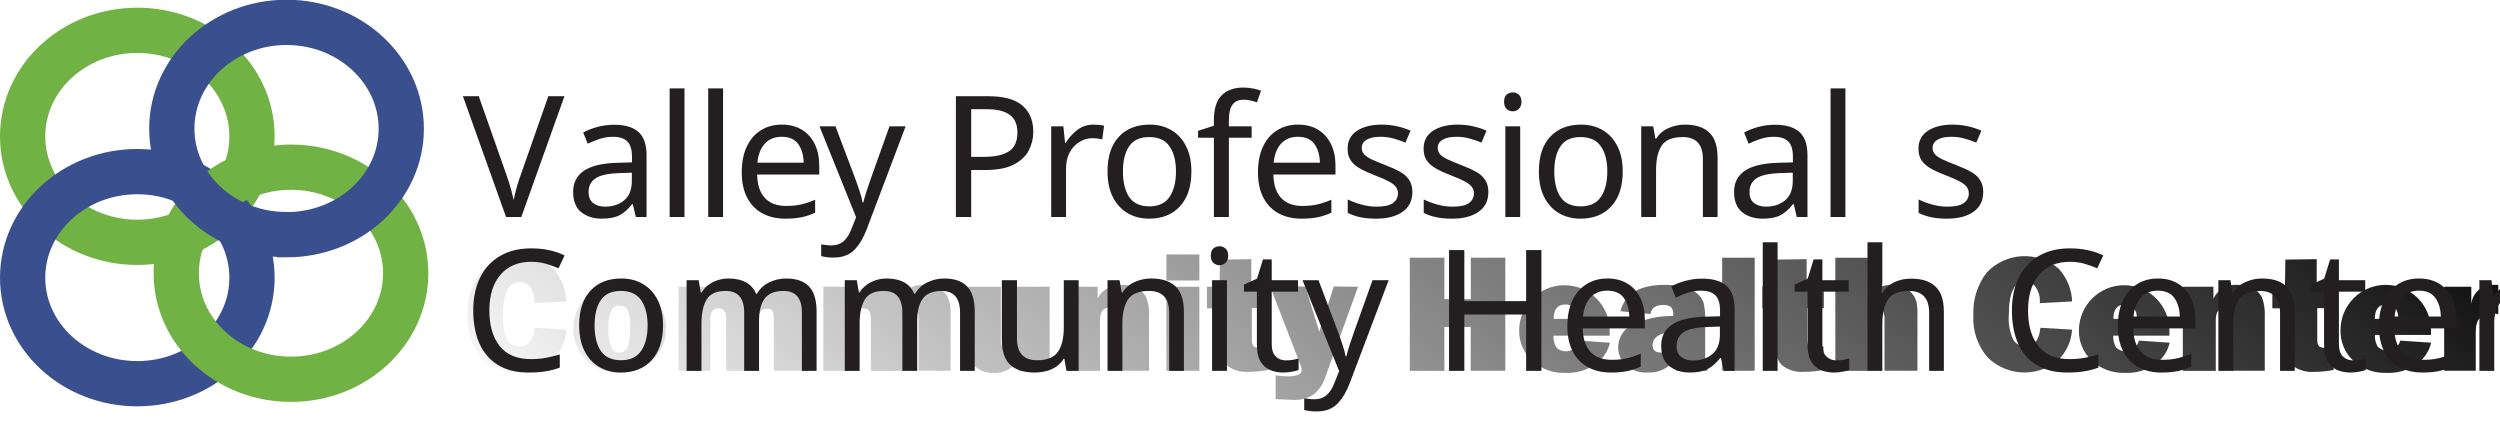
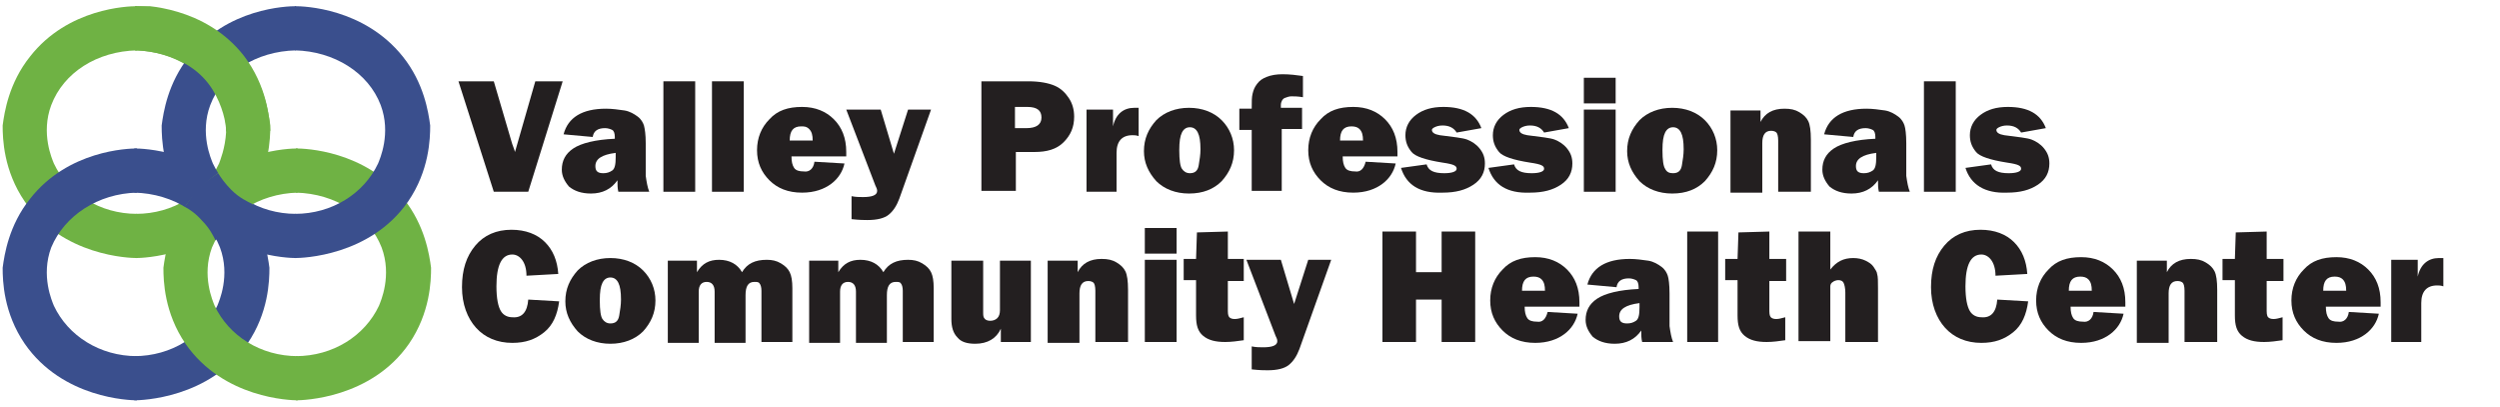
- <svg xmlns="http://www.w3.org/2000/svg" id="Original" viewBox="0 0 276.19 46.7">
-   <defs>
-     <style>.cls-1,.cls-4,.cls-7{fill:none;}.cls-2,.cls-5{font-size:18.69px;fill:#231f20;font-family:FranklinGothic-Heavy, Franklin Gothic Heavy;}.cls-3{clip-path:url(#clip-path);}.cls-4{stroke:#70b244;}.cls-4,.cls-7{stroke-width:5px;}.cls-5{letter-spacing:-0.03em;}.cls-6{fill:url(#linear-gradient);}.cls-7{stroke:#3a4f8d;}</style>
-     <clipPath id="clip-path" transform="translate(-8.43 -12.53)">
-       <rect class="cls-1" x="8.37" y="12.47" width="276.25" height="47.06" />
-     </clipPath>
-     <linearGradient id="linear-gradient" x1="121.67" y1="112.95" x2="233.08" y2="-15.81" gradientUnits="userSpaceOnUse">
-       <stop offset="0" stop-color="#fff" />
-       <stop offset="1" />
-     </linearGradient>
-   </defs>
-   <text class="cls-2" transform="translate(186.27 23.97)"> </text>
-   <g class="cls-3">
-     <path class="cls-4" d="M23.6,39.3c7,0,12.67-5.24,12.67-11.71S30.6,15.88,23.6,15.88,10.93,21.12,10.93,27.59,16.6,39.3,23.6,39.3Z" transform="translate(-8.43 -12.53)" />
-   </g>
-   <text class="cls-2" transform="translate(51.14 23.97)">V</text>
-   <text class="cls-5" transform="translate(62.46 23.97)">alley Professional</text>
-   <text class="cls-2" transform="translate(210.99 23.97)">s</text>
-   <path class="cls-6" d="M67.51,48.74l3.5.21a5.1,5.1,0,0,1-1.69,3.51A5.81,5.81,0,0,1,61.66,52a6.55,6.55,0,0,1-1.56-4.64,7.21,7.21,0,0,1,1.48-4.73,5.78,5.78,0,0,1,7.93-.43A5.65,5.65,0,0,1,71,45.84L67.44,46A2.75,2.75,0,0,0,67,44.23a1.45,1.45,0,0,0-1.13-.56Q64,43.67,64,47.31a5.59,5.59,0,0,0,.47,2.76,1.48,1.48,0,0,0,1.32.73Q67.33,50.8,67.51,48.74Z" transform="translate(-8.43 -12.53)" />
-   <path class="cls-6" d="M76.81,53.68a4.81,4.81,0,0,1-3.67-1.44,4.75,4.75,0,0,1-1.36-3.37,4.65,4.65,0,0,1,1.42-3.47,5.62,5.62,0,0,1,7.37,0A4.61,4.61,0,0,1,82,48.82a4.68,4.68,0,0,1-1.41,3.47A5.1,5.1,0,0,1,76.81,53.68Zm.06-2.21a1,1,0,0,0,1-.88,8.85,8.85,0,0,0,.19-1.84,4.85,4.85,0,0,0-.26-1.88,1,1,0,0,0-.95-.58,1,1,0,0,0-.92.59,4.74,4.74,0,0,0-.29,2A4.83,4.83,0,0,0,76,51,1,1,0,0,0,76.87,51.48Z" transform="translate(-8.43 -12.53)" />
-   <path class="cls-6" d="M97.45,53.49H93.92v-5.8a1.45,1.45,0,0,0-.17-.82.69.69,0,0,0-.6-.23q-1,0-1,1.49v5.37h-3.5v-5.8q0-1.11-.86-1.11t-.89,1.11v5.8h-3.5V44.21h3.27v1.25A2.81,2.81,0,0,1,89.2,44a2.77,2.77,0,0,1,2.61,1.44A3,3,0,0,1,94.58,44a3.22,3.22,0,0,1,1.57.37,2.34,2.34,0,0,1,1,1,4.12,4.12,0,0,1,.31,1.82Z" transform="translate(-8.43 -12.53)" />
-   <path class="cls-6" d="M113.44,53.49h-3.53v-5.8a1.45,1.45,0,0,0-.17-.82.69.69,0,0,0-.6-.23q-1,0-1,1.49v5.37h-3.5v-5.8q0-1.11-.86-1.11t-.89,1.11v5.8h-3.5V44.21h3.27v1.25A2.81,2.81,0,0,1,105.19,44a2.77,2.77,0,0,1,2.61,1.44A3,3,0,0,1,110.57,44a3.22,3.22,0,0,1,1.57.37,2.34,2.34,0,0,1,1,1,4.12,4.12,0,0,1,.31,1.82Z" transform="translate(-8.43 -12.53)" />
-   <path class="cls-6" d="M124.39,44.21v9.28H121V52a2.84,2.84,0,0,1-2.88,1.72,2.75,2.75,0,0,1-2-.73,2.87,2.87,0,0,1-.73-2.1V44.21H119v5.84a1.45,1.45,0,0,0,.15.77.66.66,0,0,0,.59.22,1,1,0,0,0,.76-.33,1.37,1.37,0,0,0,.29-.94V44.21Z" transform="translate(-8.43 -12.53)" />
-   <path class="cls-6" d="M135.37,53.49h-3.64V47.65a1.3,1.3,0,0,0-.22-.92.81.81,0,0,0-.56-.2q-1,0-1,1.39v5.58h-3.64V44.21h3.38v1.31A2.72,2.72,0,0,1,132.36,44a3.49,3.49,0,0,1,1.71.39,2.31,2.31,0,0,1,1,1,5.33,5.33,0,0,1,.3,2.14Z" transform="translate(-8.43 -12.53)" />
-   <path class="cls-6" d="M140.93,40.64v2.88h-3.64V40.64Zm0,3.57v9.28h-3.64V44.21Z" transform="translate(-8.43 -12.53)" />
-   <path class="cls-6" d="M148.58,44.21v2.36h-1.85V50c0,.47.09.75.26.83a1.22,1.22,0,0,0,.55.13,4.27,4.27,0,0,0,1-.16V53.4a11.08,11.08,0,0,1-2.12.21,3.58,3.58,0,0,1-2.47-.72,3,3,0,0,1-.79-2.3v-4h-1.39V44.21h1.39l.05-3,3.46-.05v3.08Z" transform="translate(-8.43 -12.53)" />
-   <path class="cls-6" d="M158.46,44.21l-3.64,10.06a4.06,4.06,0,0,1-1.21,1.79,3.77,3.77,0,0,1-2.42.64q-.39,0-1.83-.08V54a8.67,8.67,0,0,0,1.31.11q1.57,0,1.57-.69a1.9,1.9,0,0,0-.16-.63l-3.33-8.61h3.89l1.54,5,1.6-5Z" transform="translate(-8.43 -12.53)" />
-   <path class="cls-6" d="M174.73,41V53.49h-3.82V48.65H168v4.85h-3.82V41H168v4.58h2.92V41Z" transform="translate(-8.43 -12.53)" />
-   <path class="cls-6" d="M182.9,50.16l3.39.23a4,4,0,0,1-1.54,2.33,5.3,5.3,0,0,1-3.35,1,5.14,5.14,0,0,1-3.74-1.36,4.49,4.49,0,0,1-1.4-3.36,5,5,0,1,1,10,.08c0,.13,0,.3,0,.53h-6.21a2.39,2.39,0,0,0,.31,1.3,1.5,1.5,0,0,0,2.51-.72Zm-.25-2.41a1.69,1.69,0,0,0-.38-1.26,1.34,1.34,0,0,0-.91-.32q-1.29,0-1.29,1.59Z" transform="translate(-8.43 -12.53)" />
-   <path class="cls-6" d="M197.08,53.49h-3.47a6.17,6.17,0,0,1-.13-1.3,3.34,3.34,0,0,1-3,1.49,3.28,3.28,0,0,1-2.46-.84,2.68,2.68,0,0,1-.82-1.93,2.76,2.76,0,0,1,1.34-2.38,9.91,9.91,0,0,1,4.74-1.09v-.21a1,1,0,0,0-.28-.81,1.39,1.39,0,0,0-.82-.2q-1.26,0-1.41,1l-3.32-.31Q188.2,44,192.33,44a9,9,0,0,1,2.06.22,3.47,3.47,0,0,1,1.49.7,2.43,2.43,0,0,1,.74,1,7.23,7.23,0,0,1,.19,2v3.71A5.13,5.13,0,0,0,197.08,53.49Zm-3.78-4.34Q191,49.4,191,50.64q0,.84.92.84a1.49,1.49,0,0,0,1-.35,2,2,0,0,0,.41-1.53Z" transform="translate(-8.43 -12.53)" />
-   <path class="cls-6" d="M202.28,41V53.49h-3.59V41Z" transform="translate(-8.43 -12.53)" />
-   <path class="cls-6" d="M209.93,44.21v2.36h-1.85V50c0,.47.09.75.26.83a1.22,1.22,0,0,0,.55.13,4.27,4.27,0,0,0,1-.16V53.4a11.08,11.08,0,0,1-2.12.21,3.58,3.58,0,0,1-2.47-.72,3,3,0,0,1-.79-2.3v-4h-1.39V44.21h1.39l.05-3,3.46-.05v3.08Z" transform="translate(-8.43 -12.53)" />
-   <path class="cls-6" d="M220.26,53.49h-3.64V47.91a2.3,2.3,0,0,0-.17-1.05.69.69,0,0,0-.65-.29,1,1,0,0,0-.65.22.82.82,0,0,0-.32.46,6.69,6.69,0,0,0,0,1v5.25h-3.64V41h3.64v4.27A3.09,3.09,0,0,1,217.36,44a3.36,3.36,0,0,1,1.41.28,2.38,2.38,0,0,1,.94.72,2.59,2.59,0,0,1,.44.85,7.1,7.1,0,0,1,.11,1.59Z" transform="translate(-8.43 -12.53)" />
-   <path class="cls-6" d="M233.84,48.74l3.5.21a5.1,5.1,0,0,1-1.69,3.51A5.81,5.81,0,0,1,228,52a6.55,6.55,0,0,1-1.56-4.64,7.21,7.21,0,0,1,1.48-4.73,5.78,5.78,0,0,1,7.93-.43,5.64,5.64,0,0,1,1.5,3.63l-3.57.19a2.75,2.75,0,0,0-.48-1.81,1.45,1.45,0,0,0-1.13-.56q-1.81,0-1.81,3.63a5.59,5.59,0,0,0,.47,2.76,1.48,1.48,0,0,0,1.32.73Q233.66,50.8,233.84,48.74Z" transform="translate(-8.43 -12.53)" />
-   <path class="cls-6" d="M244.74,50.16l3.39.23a4,4,0,0,1-1.54,2.33,5.3,5.3,0,0,1-3.35,1,5.14,5.14,0,0,1-3.74-1.36,4.49,4.49,0,0,1-1.4-3.36,5,5,0,1,1,10,.08c0,.13,0,.3,0,.53h-6.21a2.39,2.39,0,0,0,.31,1.3,1.5,1.5,0,0,0,2.51-.72Zm-.25-2.41a1.69,1.69,0,0,0-.38-1.26,1.34,1.34,0,0,0-.91-.32q-1.29,0-1.29,1.59Z" transform="translate(-8.43 -12.53)" />
-   <path class="cls-6" d="M258.63,53.49H255V47.65a1.3,1.3,0,0,0-.22-.92.81.81,0,0,0-.56-.2q-1,0-1,1.39v5.58h-3.64V44.21h3.38v1.31A2.72,2.72,0,0,1,255.62,44a3.49,3.49,0,0,1,1.71.39,2.32,2.32,0,0,1,1,1,5.33,5.33,0,0,1,.3,2.14Z" transform="translate(-8.43 -12.53)" />
-   <path class="cls-6" d="M266.28,44.21v2.36h-1.85V50c0,.47.09.75.26.83a1.22,1.22,0,0,0,.55.13,4.27,4.27,0,0,0,1-.16V53.4a11.08,11.08,0,0,1-2.12.21,3.58,3.58,0,0,1-2.47-.72,3,3,0,0,1-.79-2.3v-4h-1.39V44.21h1.39l.05-3,3.46-.05v3.08Z" transform="translate(-8.43 -12.53)" />
-   <path class="cls-6" d="M273.62,50.16l3.39.23a4,4,0,0,1-1.54,2.33,5.3,5.3,0,0,1-3.35,1,5.14,5.14,0,0,1-3.74-1.36A4.49,4.49,0,0,1,267,49,5,5,0,1,1,277,49c0,.13,0,.3,0,.53H270.8a2.39,2.39,0,0,0,.31,1.3,1.5,1.5,0,0,0,2.51-.72Zm-.25-2.41a1.69,1.69,0,0,0-.38-1.26,1.34,1.34,0,0,0-.91-.32q-1.29,0-1.29,1.59Z" transform="translate(-8.43 -12.53)" />
-   <path class="cls-6" d="M281.94,53.49h-3.49V44.21h3v1.92A2.36,2.36,0,0,1,283.9,44l.53,0v3.24a3,3,0,0,0-.68-.09q-1.81,0-1.81,2Z" transform="translate(-8.43 -12.53)" />
-   <text class="cls-2" transform="translate(51.14 40.97)">Community Health Center</text>
-   <g class="cls-3">
-     <path class="cls-7" d="M23.6,54.92c7,0,12.67-5.25,12.67-11.71S30.6,31.49,23.6,31.49,10.93,36.74,10.93,43.21,16.6,54.92,23.6,54.92Z" transform="translate(-8.43 -12.53)" />
-     <path class="cls-4" d="M40.58,54.43c7,0,12.67-5.25,12.67-11.71S47.58,31,40.58,31,27.9,36.25,27.9,42.72s5.67,11.71,12.67,11.71Z" transform="translate(-8.43 -12.53)" />
-     <path class="cls-7" d="M40.09,38.46c7,0,12.67-5.24,12.67-11.71S47.09,15,40.09,15,27.41,20.27,27.41,26.74s5.67,11.71,12.67,11.71Z" transform="translate(-8.43 -12.53)" />
+ <svg xmlns="http://www.w3.org/2000/svg" xmlns:xlink="http://www.w3.org/1999/xlink" version="1.1" id="Layer_1" x="0px" y="0px" viewBox="0 0 282.9 46" style="enable-background:new 0 0 282.9 46;" xml:space="preserve">
+   <style type="text/css">
+ 	.st0{clip-path:url(#SVGID_2_);}
+ 	.st1{clip-path:url(#SVGID_13_);}
+ 	.st2{clip-path:url(#SVGID_14_);}
+ 	.st3{clip-path:url(#SVGID_15_);}
+ 	.st4{clip-path:url(#SVGID_16_);}
+ 	.st5{clip-path:url(#SVGID_17_);}
+ 	.st6{clip-path:url(#SVGID_18_);}
+ 	.st7{clip-path:url(#SVGID_19_);}
+ 	.st8{clip-path:url(#SVGID_20_);}
+ 	.st9{clip-path:url(#SVGID_21_);}
+ 	.st10{clip-path:url(#SVGID_22_);fill:#6FB244;}
+ 	.st11{clip-path:url(#SVGID_22_);fill:#3A4F8D;}
+ 	.st12{fill:#231F20;}
+ 	.st13{font-family:'FranklinGothic-Heavy';}
+ 	.st14{font-size:18.692px;}
+ 	.st15{enable-background:new    ;}
+ </style>
+   <g>
+     <g>
+       <g>
+         <g id="VPCHC_Rings_2016_2_">
+           <defs>
+             <rect id="SVGID_1_" y="0.7" width="49" height="44.6" />
+           </defs>
+           <clipPath id="SVGID_2_">
+             <use xlink:href="#SVGID_1_" style="overflow:visible;" />
+           </clipPath>
+           <g class="st0">
+             <g>
+               <defs>
+                 <rect id="SVGID_3_" y="0.7" width="49" height="44.6" />
+               </defs>
+               <defs>
+                 <rect id="SVGID_4_" y="0.7" width="49" height="44.6" />
+               </defs>
+               <defs>
+                 <rect id="SVGID_5_" y="0.7" width="49" height="44.6" />
+               </defs>
+               <defs>
+                 <rect id="SVGID_6_" y="0.7" width="49" height="44.6" />
+               </defs>
+               <defs>
+                 <rect id="SVGID_7_" y="0.7" width="49" height="44.6" />
+               </defs>
+               <defs>
+                 <rect id="SVGID_8_" y="0.7" width="49" height="44.6" />
+               </defs>
+               <defs>
+                 <rect id="SVGID_9_" y="0.7" width="49" height="44.6" />
+               </defs>
+               <defs>
+                 <rect id="SVGID_10_" y="0.7" width="49" height="44.6" />
+               </defs>
+               <defs>
+                 <rect id="SVGID_11_" y="0.7" width="49" height="44.6" />
+               </defs>
+               <defs>
+                 <rect id="SVGID_12_" y="0.7" width="49" height="44.6" />
+               </defs>
+               <clipPath id="SVGID_13_">
+                 <use xlink:href="#SVGID_3_" style="overflow:visible;" />
+               </clipPath>
+               <clipPath id="SVGID_14_" class="st1">
+                 <use xlink:href="#SVGID_4_" style="overflow:visible;" />
+               </clipPath>
+               <clipPath id="SVGID_15_" class="st2">
+                 <use xlink:href="#SVGID_5_" style="overflow:visible;" />
+               </clipPath>
+               <clipPath id="SVGID_16_" class="st3">
+                 <use xlink:href="#SVGID_6_" style="overflow:visible;" />
+               </clipPath>
+               <clipPath id="SVGID_17_" class="st4">
+                 <use xlink:href="#SVGID_7_" style="overflow:visible;" />
+               </clipPath>
+               <clipPath id="SVGID_18_" class="st5">
+                 <use xlink:href="#SVGID_8_" style="overflow:visible;" />
+               </clipPath>
+               <clipPath id="SVGID_19_" class="st6">
+                 <use xlink:href="#SVGID_9_" style="overflow:visible;" />
+               </clipPath>
+               <clipPath id="SVGID_20_" class="st7">
+                 <use xlink:href="#SVGID_10_" style="overflow:visible;" />
+               </clipPath>
+               <clipPath id="SVGID_21_" class="st8">
+                 <use xlink:href="#SVGID_11_" style="overflow:visible;" />
+               </clipPath>
+               <clipPath id="SVGID_22_" class="st9">
+                 <use xlink:href="#SVGID_12_" style="overflow:visible;" />
+               </clipPath>
+               <path class="st10" d="M15.3,5.7v-5c1,0,7.8,0.2,12.2,5.7c2.4,3,2.9,6.3,3.1,7.8c0,1.5-0.1,5.1-2.5,8.6        c-4.3,6.2-12,6.4-12.7,6.4v-5c4.2,0,7.8-2.3,9.4-5.7c0.1-0.3,0.7-1.7,0.8-3.6c0-0.9-0.1-2-0.5-3.1C23.5,8.2,19.7,5.8,15.3,5.7        " />
+               <path class="st10" d="M15.5,5.7v-5c-1,0-7.8,0.2-12.1,5.7c-2.4,3-2.9,6.3-3.1,7.8c0,1.5,0.1,5.1,2.5,8.6        c4.3,6.2,11.9,6.4,12.7,6.4v-5c-4.2,0-7.8-2.3-9.4-5.7c-0.2-0.5-1.5-3.4-0.3-6.6C7.2,8.2,11,5.8,15.5,5.7" />
+               <path class="st11" d="M33.5,5.7v-5c-1,0-7.8,0.2-12.1,5.7c-2.4,3-2.9,6.3-3.1,7.8c0,1.5,0.1,5.1,2.5,8.6        c4.3,6.2,11.9,6.4,12.7,6.4v-5c-4.2,0-7.8-2.3-9.4-5.7c-0.2-0.5-1.5-3.4-0.3-6.6C25.2,8.2,29,5.8,33.5,5.7" />
+               <path class="st10" d="M15.3,5.7c0.5,0,6.1,0.1,8.8,4.5c1.1,1.8,1.5,3.7,1.5,4.7c1.7,0,3.2,0,5-0.1c-0.1-1.5-0.4-5.1-3-8.5        c-4.4-5.6-11.4-5.7-12.3-5.7C15.3,0.6,15.3,5.7,15.3,5.7z" />
+               <path class="st10" d="M33.5,21.8v-5c1,0,7.8,0.2,12.2,5.7c2.4,3,2.9,6.3,3.1,7.8c0,1.5-0.1,5.1-2.5,8.6        c-4.3,6.2-12,6.4-12.8,6.4v-5c4.2,0,7.8-2.3,9.4-5.7c0.2-0.5,1.5-3.4,0.3-6.6C41.8,24.4,38,21.9,33.5,21.8" />
+               <path class="st11" d="M33.4,5.7v-5c1,0,7.8,0.2,12.2,5.7c2.4,3,2.9,6.3,3.1,7.8c0,1.5-0.1,5.1-2.5,8.6        c-4.3,6.2-12,6.4-12.8,6.4v-5c4.2,0,7.8-2.3,9.4-5.7c0.2-0.5,1.5-3.4,0.3-6.6C41.7,8.2,37.8,5.8,33.4,5.7" />
+               <path class="st11" d="M15.2,21.8v-5c1,0,7.8,0.2,12.2,5.7c2.4,3,2.9,6.3,3.1,7.8c0,1.5-0.1,5.1-2.5,8.6        c-4.3,6.2-12,6.4-12.8,6.4v-5c4.2,0,7.8-2.3,9.4-5.7c0.2-0.5,1.5-3.4,0.3-6.6C23.5,24.4,19.7,21.9,15.2,21.8" />
+               <path class="st11" d="M15.5,21.8v-5c-1,0-7.8,0.2-12.1,5.7c-2.4,3-2.9,6.3-3.1,7.8c0,1.5,0.1,5.1,2.5,8.6        c4.3,6.2,11.9,6.4,12.7,6.4v-5c-4.2,0-7.8-2.3-9.4-5.7c-0.2-0.5-1.5-3.4-0.3-6.6C7.3,24.4,11.1,21.9,15.5,21.8" />
+               <path class="st10" d="M33.7,21.8v-5c-1,0-7.8,0.2-12.1,5.7c-2.4,3-2.9,6.3-3.1,7.8c0,1.5,0.1,5.1,2.5,8.6        c4.3,6.2,11.9,6.4,12.7,6.4v-5c-4.2,0-7.8-2.3-9.4-5.7c-0.2-0.5-1.5-3.4-0.3-6.6C25.5,24.4,29.3,21.9,33.7,21.8" />
+               <path class="st11" d="M20.9,23.4c0.6,0.3,1.3,0.8,2,1.6c0.8,0.8,1.2,1.6,1.5,2.2c1.2-1.2,2.9-2.9,4.2-4.1        c-0.6-0.3-1.5-0.7-2.4-1.6c-0.7-0.7-1.2-1.4-1.5-1.9c-0.6,0.4-1.4,0.9-2.1,1.6C21.8,21.9,21.4,22.8,20.9,23.4" />
+             </g>
+           </g>
+         </g>
+       </g>
+       <text transform="matrix(1 0 0 1 186.9723 21.6667)" class="st12 st13 st14"> </text>
+       <g class="st15">
+         <path class="st12" d="M63.7,9.2l-3.9,12.5h-3.9l-4-12.5h4l2,6.8c0.1,0.4,0.3,0.8,0.4,1.2l2.3-8H63.7z" />
+       </g>
+       <g class="st15">
+         <path class="st12" d="M73.5,21.7H70c-0.1-0.4-0.1-0.8-0.1-1.3c-0.7,1-1.7,1.5-3,1.5c-1.1,0-1.9-0.3-2.5-0.8     c-0.5-0.6-0.8-1.2-0.8-1.9c0-1,0.4-1.8,1.3-2.4c0.9-0.6,2.5-1,4.7-1.1v-0.2c0-0.4-0.1-0.7-0.3-0.8s-0.5-0.2-0.8-0.2     c-0.8,0-1.3,0.3-1.4,1l-3.3-0.3c0.5-1.9,2.1-2.9,4.8-2.9c0.7,0,1.4,0.1,2.1,0.2c0.6,0.1,1.1,0.4,1.5,0.7c0.4,0.3,0.6,0.7,0.7,1     c0.1,0.4,0.2,1,0.2,2v3.7C73.2,20.6,73.3,21.2,73.5,21.7z M69.7,17.3c-1.6,0.2-2.3,0.7-2.3,1.5c0,0.6,0.3,0.8,0.9,0.8     c0.4,0,0.7-0.1,1-0.3c0.3-0.2,0.4-0.7,0.4-1.5V17.3z" />
+         <path class="st12" d="M78.7,9.2v12.5h-3.6V9.2H78.7z" />
+         <path class="st12" d="M84.2,9.2v12.5h-3.6V9.2H84.2z" />
+         <path class="st12" d="M92.2,18.3l3.4,0.2c-0.2,0.9-0.7,1.7-1.5,2.3c-0.8,0.6-1.9,1-3.3,1c-1.6,0-2.8-0.5-3.7-1.4     c-0.9-0.9-1.4-2-1.4-3.4c0-1.4,0.5-2.6,1.4-3.5c0.9-1,2.1-1.4,3.7-1.4c1.5,0,2.7,0.5,3.6,1.4c0.9,0.9,1.4,2.1,1.4,3.7     c0,0.1,0,0.3,0,0.5h-6.2c0,0.6,0.1,1,0.3,1.3c0.2,0.3,0.6,0.4,1.1,0.4C91.6,19.5,92.1,19.1,92.2,18.3z M92,15.9     c0-0.6-0.1-1-0.4-1.3s-0.6-0.3-0.9-0.3c-0.9,0-1.3,0.5-1.3,1.6H92z" />
+         <path class="st12" d="M105.4,12.4l-3.6,10.1c-0.3,0.8-0.7,1.4-1.2,1.8c-0.5,0.4-1.3,0.6-2.4,0.6c-0.3,0-0.9,0-1.8-0.1v-2.6     c0.5,0.1,0.9,0.1,1.3,0.1c1,0,1.6-0.2,1.6-0.7c0-0.2-0.1-0.4-0.2-0.6l-3.3-8.6h3.9l1.5,5l1.6-5H105.4z" />
+         <path class="st12" d="M115,17.1v4.5h-3.9V9.2h5.3c1.3,0,2.3,0.2,3,0.5c0.7,0.3,1.2,0.8,1.6,1.4c0.4,0.6,0.6,1.3,0.6,2.1     c0,1.2-0.4,2.1-1.2,2.9s-1.9,1.1-3.3,1.1H115z M114.9,14.5h1.3c1.1,0,1.7-0.4,1.7-1.2c0-0.8-0.5-1.2-1.6-1.2h-1.4V14.5z" />
+         <path class="st12" d="M126.5,21.7H123v-9.3h3v1.9c0.3-1.4,1.2-2.1,2.4-2.1c0.1,0,0.3,0,0.5,0v3.2c-0.3-0.1-0.5-0.1-0.7-0.1     c-1.2,0-1.8,0.7-1.8,2V21.7z" />
+         <path class="st12" d="M134.6,21.9c-1.5,0-2.8-0.5-3.7-1.4c-0.9-1-1.4-2.1-1.4-3.4c0-1.4,0.5-2.5,1.4-3.5c0.9-0.9,2.2-1.4,3.7-1.4     c1.5,0,2.8,0.5,3.7,1.4c0.9,0.9,1.4,2.1,1.4,3.4c0,1.4-0.5,2.5-1.4,3.5C137.4,21.4,136.2,21.9,134.6,21.9z M134.7,19.6     c0.6,0,0.9-0.3,1-0.9c0.1-0.6,0.2-1.2,0.2-1.8c0-0.9-0.1-1.5-0.3-1.9c-0.2-0.4-0.5-0.6-0.9-0.6c-0.4,0-0.7,0.2-0.9,0.6     s-0.3,1-0.3,2c0,1.1,0.1,1.8,0.3,2.1S134.3,19.6,134.7,19.6z" />
+         <path class="st12" d="M145.1,14.7v6.9h-3.4v-6.9h-1.4v-2.4h1.4c0-0.8,0-1.3,0.1-1.7c0.1-0.4,0.2-0.7,0.5-1.1s0.6-0.6,1.1-0.8     s1.1-0.3,1.8-0.3c0.8,0,1.6,0.1,2.3,0.2v2.4c-0.6-0.1-1-0.1-1.3-0.1c-0.3,0-0.5,0.1-0.8,0.2c-0.2,0.1-0.4,0.4-0.4,0.8v0.3h2.4     v2.4H145.1z" />
+         <path class="st12" d="M154.6,18.3l3.4,0.2c-0.2,0.9-0.7,1.7-1.5,2.3c-0.8,0.6-1.9,1-3.3,1c-1.6,0-2.8-0.5-3.7-1.4     c-0.9-0.9-1.4-2-1.4-3.4c0-1.4,0.5-2.6,1.4-3.5c0.9-1,2.1-1.4,3.7-1.4c1.5,0,2.7,0.5,3.6,1.4c0.9,0.9,1.4,2.1,1.4,3.7     c0,0.1,0,0.3,0,0.5h-6.2c0,0.6,0.1,1,0.3,1.3c0.2,0.3,0.6,0.4,1.1,0.4C154,19.5,154.4,19.1,154.6,18.3z M154.3,15.9     c0-0.6-0.1-1-0.4-1.3c-0.2-0.2-0.5-0.3-0.9-0.3c-0.9,0-1.3,0.5-1.3,1.6H154.3z" />
+         <path class="st12" d="M158.6,19l2.9-0.4c0.2,0.7,0.8,1,2,1c0.9,0,1.4-0.2,1.4-0.5c0-0.2-0.1-0.3-0.3-0.4     c-0.2-0.1-0.6-0.2-1.3-0.3c-1.9-0.3-3.1-0.7-3.5-1.2c-0.5-0.6-0.7-1.2-0.7-1.9c0-0.9,0.4-1.7,1.2-2.3s1.8-0.9,3.1-0.9     c2.3,0,3.7,0.8,4.3,2.4l-2.8,0.5c-0.3-0.5-0.8-0.8-1.6-0.8c-0.4,0-0.7,0.1-0.9,0.2c-0.2,0.1-0.3,0.2-0.3,0.3     c0,0.3,0.3,0.5,0.9,0.6c1.5,0.2,2.6,0.3,3.1,0.5c0.5,0.2,1,0.5,1.4,1c0.4,0.5,0.6,1,0.6,1.7c0,1-0.4,1.8-1.3,2.4s-2,0.9-3.5,0.9     C160.7,21.9,159.2,20.9,158.6,19z" />
+         <path class="st12" d="M168.5,19l2.9-0.4c0.2,0.7,0.8,1,2,1c0.9,0,1.4-0.2,1.4-0.5c0-0.2-0.1-0.3-0.3-0.4     c-0.2-0.1-0.6-0.2-1.3-0.3c-1.9-0.3-3.1-0.7-3.5-1.2c-0.5-0.6-0.7-1.2-0.7-1.9c0-0.9,0.4-1.7,1.2-2.3s1.8-0.9,3.1-0.9     c2.3,0,3.7,0.8,4.3,2.4l-2.8,0.5c-0.3-0.5-0.8-0.8-1.6-0.8c-0.4,0-0.7,0.1-0.9,0.2c-0.2,0.1-0.3,0.2-0.3,0.3     c0,0.3,0.3,0.5,0.9,0.6c1.5,0.2,2.6,0.3,3.1,0.5c0.5,0.2,1,0.5,1.4,1c0.4,0.5,0.6,1,0.6,1.7c0,1-0.4,1.8-1.3,2.4s-2,0.9-3.5,0.9     C170.6,21.9,169.1,20.9,168.5,19z" />
+         <path class="st12" d="M182.9,8.8v2.9h-3.6V8.8H182.9z M182.9,12.4v9.3h-3.6v-9.3H182.9z" />
+         <path class="st12" d="M189.3,21.9c-1.5,0-2.8-0.5-3.7-1.4c-0.9-1-1.4-2.1-1.4-3.4c0-1.4,0.5-2.5,1.4-3.5c0.9-0.9,2.2-1.4,3.7-1.4     c1.5,0,2.8,0.5,3.7,1.4c0.9,0.9,1.4,2.1,1.4,3.4c0,1.4-0.5,2.5-1.4,3.5C192.1,21.4,190.9,21.9,189.3,21.9z M189.4,19.6     c0.6,0,0.9-0.3,1-0.9c0.1-0.6,0.2-1.2,0.2-1.8c0-0.9-0.1-1.5-0.3-1.9c-0.2-0.4-0.5-0.6-0.9-0.6c-0.4,0-0.7,0.2-0.9,0.6     c-0.2,0.4-0.3,1-0.3,2c0,1.1,0.1,1.8,0.3,2.1C188.7,19.5,189,19.6,189.4,19.6z" />
+         <path class="st12" d="M204.9,21.7h-3.6v-5.8c0-0.5-0.1-0.8-0.2-0.9c-0.1-0.1-0.3-0.2-0.6-0.2c-0.7,0-1,0.5-1,1.4v5.6h-3.6v-9.3     h3.4v1.3c0.5-1,1.4-1.5,2.7-1.5c0.7,0,1.2,0.1,1.7,0.4c0.5,0.3,0.8,0.6,1,1c0.2,0.4,0.3,1.1,0.3,2.1V21.7z" />
+         <path class="st12" d="M216.2,21.7h-3.5c-0.1-0.4-0.1-0.8-0.1-1.3c-0.7,1-1.7,1.5-3,1.5c-1.1,0-1.9-0.3-2.5-0.8     c-0.5-0.6-0.8-1.2-0.8-1.9c0-1,0.4-1.8,1.3-2.4s2.5-1,4.7-1.1v-0.2c0-0.4-0.1-0.7-0.3-0.8s-0.5-0.2-0.8-0.2c-0.8,0-1.3,0.3-1.4,1     l-3.3-0.3c0.5-1.9,2.1-2.9,4.8-2.9c0.7,0,1.4,0.1,2.1,0.2c0.6,0.1,1.1,0.4,1.5,0.7s0.6,0.7,0.7,1s0.2,1,0.2,2v3.7     C215.9,20.6,216,21.2,216.2,21.7z M212.4,17.3c-1.6,0.2-2.3,0.7-2.3,1.5c0,0.6,0.3,0.8,0.9,0.8c0.4,0,0.7-0.1,1-0.3     c0.3-0.2,0.4-0.7,0.4-1.5V17.3z" />
+         <path class="st12" d="M221.4,9.2v12.5h-3.6V9.2H221.4z" />
+         <path class="st12" d="M222.5,19l2.9-0.4c0.2,0.7,0.8,1,2,1c0.9,0,1.4-0.2,1.4-0.5c0-0.2-0.1-0.3-0.3-0.4     c-0.2-0.1-0.6-0.2-1.3-0.3c-1.9-0.3-3.1-0.7-3.5-1.2c-0.5-0.6-0.7-1.2-0.7-1.9c0-0.9,0.4-1.7,1.2-2.3s1.8-0.9,3.1-0.9     c2.3,0,3.7,0.8,4.3,2.4l-2.8,0.5c-0.3-0.5-0.8-0.8-1.6-0.8c-0.4,0-0.7,0.1-0.9,0.2c-0.2,0.1-0.3,0.2-0.3,0.3     c0,0.3,0.3,0.5,0.9,0.6c1.5,0.2,2.6,0.3,3.1,0.5c0.5,0.2,1,0.5,1.4,1c0.4,0.5,0.6,1,0.6,1.7c0,1-0.4,1.8-1.3,2.4s-2,0.9-3.5,0.9     C224.7,21.9,223.1,20.9,222.5,19z" />
+       </g>
+       <g class="st15">
+         <path class="st12" d="M59.8,33.9l3.5,0.2c-0.2,1.5-0.7,2.7-1.7,3.5s-2.1,1.2-3.6,1.2c-1.7,0-3.1-0.6-4.1-1.7     c-1-1.1-1.6-2.7-1.6-4.6c0-2,0.5-3.5,1.5-4.7c1-1.2,2.4-1.8,4.1-1.8c1.6,0,2.9,0.5,3.8,1.4c0.9,0.9,1.4,2.1,1.5,3.6l-3.6,0.2     c0-0.8-0.2-1.4-0.5-1.8s-0.7-0.6-1.1-0.6c-1.2,0-1.8,1.2-1.8,3.6c0,1.4,0.2,2.3,0.5,2.8c0.3,0.5,0.8,0.7,1.3,0.7     C59.1,36,59.7,35.3,59.8,33.9z" />
+         <path class="st12" d="M69.1,38.9c-1.5,0-2.8-0.5-3.7-1.4c-0.9-1-1.4-2.1-1.4-3.4c0-1.4,0.5-2.5,1.4-3.5c0.9-0.9,2.2-1.4,3.7-1.4     c1.5,0,2.8,0.5,3.7,1.4c0.9,0.9,1.4,2.1,1.4,3.4c0,1.4-0.5,2.5-1.4,3.5C71.9,38.4,70.6,38.9,69.1,38.9z M69.1,36.6     c0.6,0,0.9-0.3,1-0.9c0.1-0.6,0.2-1.2,0.2-1.8c0-0.9-0.1-1.5-0.3-1.9c-0.2-0.4-0.5-0.6-0.9-0.6c-0.4,0-0.7,0.2-0.9,0.6     s-0.3,1-0.3,2c0,1.1,0.1,1.8,0.3,2.1S68.7,36.6,69.1,36.6z" />
+         <path class="st12" d="M89.7,38.7h-3.5v-5.8c0-0.4-0.1-0.7-0.2-0.8c-0.1-0.2-0.3-0.2-0.6-0.2c-0.7,0-1,0.5-1,1.5v5.4h-3.5v-5.8     c0-0.7-0.3-1.1-0.9-1.1c-0.6,0-0.9,0.4-0.9,1.1v5.8h-3.5v-9.3h3.3v1.3c0.6-1,1.4-1.4,2.5-1.4c1.2,0,2.1,0.5,2.6,1.4     c0.6-1,1.5-1.4,2.8-1.4c0.6,0,1.1,0.1,1.6,0.4c0.5,0.3,0.8,0.6,1,1c0.2,0.4,0.3,1,0.3,1.8V38.7z" />
+         <path class="st12" d="M105.7,38.7h-3.5v-5.8c0-0.4-0.1-0.7-0.2-0.8c-0.1-0.2-0.3-0.2-0.6-0.2c-0.7,0-1,0.5-1,1.5v5.4h-3.5v-5.8     c0-0.7-0.3-1.1-0.9-1.1c-0.6,0-0.9,0.4-0.9,1.1v5.8h-3.5v-9.3h3.3v1.3c0.6-1,1.4-1.4,2.5-1.4c1.2,0,2.1,0.5,2.6,1.4     c0.6-1,1.5-1.4,2.8-1.4c0.6,0,1.1,0.1,1.6,0.4c0.5,0.3,0.8,0.6,1,1c0.2,0.4,0.3,1,0.3,1.8V38.7z" />
+         <path class="st12" d="M116.7,29.4v9.3h-3.4v-1.5c-0.5,1.1-1.5,1.7-2.9,1.7c-0.9,0-1.6-0.2-2-0.7c-0.5-0.5-0.7-1.2-0.7-2.1v-6.6     h3.6v5.8c0,0.4,0,0.6,0.2,0.8c0.1,0.1,0.3,0.2,0.6,0.2c0.3,0,0.6-0.1,0.8-0.3c0.2-0.2,0.3-0.5,0.3-0.9v-5.6H116.7z" />
+         <path class="st12" d="M127.6,38.7H124v-5.8c0-0.5-0.1-0.8-0.2-0.9c-0.1-0.1-0.3-0.2-0.6-0.2c-0.7,0-1,0.5-1,1.4v5.6h-3.6v-9.3     h3.4v1.3c0.5-1,1.4-1.5,2.7-1.5c0.7,0,1.2,0.1,1.7,0.4s0.8,0.6,1,1c0.2,0.4,0.3,1.1,0.3,2.1V38.7z" />
+         <path class="st12" d="M133.2,25.8v2.9h-3.6v-2.9H133.2z M133.2,29.4v9.3h-3.6v-9.3H133.2z" />
+         <path class="st12" d="M140.8,29.4v2.4H139v3.4c0,0.5,0.1,0.7,0.3,0.8c0.2,0.1,0.4,0.1,0.5,0.1c0.3,0,0.6-0.1,1-0.2v2.6     c-0.7,0.1-1.4,0.2-2.1,0.2c-1.1,0-1.9-0.2-2.5-0.7s-0.8-1.2-0.8-2.3l0-1.1v-2.9h-1.4v-2.4h1.4l0.1-3l3.5-0.1v3.1H140.8z" />
+         <path class="st12" d="M150.7,29.4l-3.6,10.1c-0.3,0.8-0.7,1.4-1.2,1.8c-0.5,0.4-1.3,0.6-2.4,0.6c-0.3,0-0.9,0-1.8-0.1v-2.6     c0.5,0.1,0.9,0.1,1.3,0.1c1,0,1.6-0.2,1.6-0.7c0-0.2-0.1-0.4-0.2-0.6l-3.3-8.6h3.9l1.5,5l1.6-5H150.7z" />
+         <path class="st12" d="M167,26.2v12.5h-3.8v-4.8h-2.9v4.8h-3.8V26.2h3.8v4.6h2.9v-4.6H167z" />
+         <path class="st12" d="M175.2,35.3l3.4,0.2c-0.2,0.9-0.7,1.7-1.5,2.3c-0.8,0.6-1.9,1-3.3,1c-1.6,0-2.8-0.5-3.7-1.4     c-0.9-0.9-1.4-2-1.4-3.4c0-1.4,0.5-2.6,1.4-3.5c0.9-1,2.1-1.4,3.7-1.4c1.5,0,2.7,0.5,3.6,1.4c0.9,0.9,1.4,2.1,1.4,3.7     c0,0.1,0,0.3,0,0.5h-6.2c0,0.6,0.1,1,0.3,1.3c0.2,0.3,0.6,0.4,1.1,0.4C174.6,36.5,175,36.1,175.2,35.3z M174.9,32.9     c0-0.6-0.1-1-0.4-1.3c-0.2-0.2-0.5-0.3-0.9-0.3c-0.9,0-1.3,0.5-1.3,1.6H174.9z" />
+         <path class="st12" d="M189.4,38.7h-3.5c-0.1-0.4-0.1-0.8-0.1-1.3c-0.7,1-1.7,1.5-3,1.5c-1.1,0-1.9-0.3-2.5-0.8     c-0.5-0.6-0.8-1.2-0.8-1.9c0-1,0.4-1.8,1.3-2.4s2.5-1,4.7-1.1v-0.2c0-0.4-0.1-0.7-0.3-0.8s-0.5-0.2-0.8-0.2c-0.8,0-1.3,0.3-1.4,1     l-3.3-0.3c0.5-1.9,2.1-2.9,4.8-2.9c0.7,0,1.4,0.1,2.1,0.2c0.6,0.1,1.1,0.4,1.5,0.7s0.6,0.7,0.7,1s0.2,1,0.2,2v3.7     C189.1,37.6,189.2,38.2,189.4,38.7z M185.6,34.3c-1.6,0.2-2.3,0.7-2.3,1.5c0,0.6,0.3,0.8,0.9,0.8c0.4,0,0.7-0.1,1-0.3     c0.3-0.2,0.4-0.7,0.4-1.5V34.3z" />
+         <path class="st12" d="M194.5,26.2v12.5H191V26.2H194.5z" />
+         <path class="st12" d="M202.2,29.4v2.4h-1.9v3.4c0,0.5,0.1,0.7,0.3,0.8c0.2,0.1,0.4,0.1,0.5,0.1c0.3,0,0.6-0.1,1-0.2v2.6     c-0.7,0.1-1.4,0.2-2.1,0.2c-1.1,0-1.9-0.2-2.5-0.7s-0.8-1.2-0.8-2.3l0-1.1v-2.9h-1.4v-2.4h1.4l0.1-3l3.5-0.1v3.1H202.2z" />
+         <path class="st12" d="M212.5,38.7h-3.6v-5.6c0-0.5-0.1-0.9-0.2-1.1c-0.1-0.2-0.3-0.3-0.6-0.3c-0.2,0-0.5,0.1-0.6,0.2     c-0.2,0.1-0.3,0.3-0.3,0.5c0,0.2,0,0.5,0,1v5.2h-3.6V26.2h3.6v4.3c0.7-0.9,1.5-1.3,2.6-1.3c0.5,0,1,0.1,1.4,0.3     c0.4,0.2,0.7,0.4,0.9,0.7c0.2,0.3,0.4,0.6,0.4,0.8c0.1,0.3,0.1,0.8,0.1,1.6V38.7z" />
+         <path class="st12" d="M226.1,33.9l3.5,0.2c-0.2,1.5-0.7,2.7-1.7,3.5c-1,0.8-2.1,1.2-3.6,1.2c-1.7,0-3.1-0.6-4.1-1.7     c-1-1.1-1.6-2.7-1.6-4.6c0-2,0.5-3.5,1.5-4.7c1-1.2,2.4-1.8,4.1-1.8c1.6,0,2.9,0.5,3.8,1.4c0.9,0.9,1.4,2.1,1.5,3.6l-3.6,0.2     c0-0.8-0.2-1.4-0.5-1.8s-0.7-0.6-1.1-0.6c-1.2,0-1.8,1.2-1.8,3.6c0,1.4,0.2,2.3,0.5,2.8c0.3,0.5,0.8,0.7,1.3,0.7     C225.4,36,226,35.3,226.1,33.9z" />
+         <path class="st12" d="M237,35.3l3.4,0.2c-0.2,0.9-0.7,1.7-1.5,2.3c-0.8,0.6-1.9,1-3.3,1c-1.6,0-2.8-0.5-3.7-1.4     c-0.9-0.9-1.4-2-1.4-3.4c0-1.4,0.5-2.6,1.4-3.5c0.9-1,2.1-1.4,3.7-1.4c1.5,0,2.7,0.5,3.6,1.4c0.9,0.9,1.4,2.1,1.4,3.7     c0,0.1,0,0.3,0,0.5h-6.2c0,0.6,0.1,1,0.3,1.3c0.2,0.3,0.6,0.4,1.1,0.4C236.4,36.5,236.9,36.1,237,35.3z M236.8,32.9     c0-0.6-0.1-1-0.4-1.3c-0.2-0.2-0.5-0.3-0.9-0.3c-0.9,0-1.3,0.5-1.3,1.6H236.8z" />
+         <path class="st12" d="M250.9,38.7h-3.6v-5.8c0-0.5-0.1-0.8-0.2-0.9c-0.1-0.1-0.3-0.2-0.6-0.2c-0.7,0-1,0.5-1,1.4v5.6h-3.6v-9.3     h3.4v1.3c0.5-1,1.4-1.5,2.7-1.5c0.7,0,1.2,0.1,1.7,0.4c0.5,0.3,0.8,0.6,1,1c0.2,0.4,0.3,1.1,0.3,2.1V38.7z" />
+         <path class="st12" d="M258.5,29.4v2.4h-1.9v3.4c0,0.5,0.1,0.7,0.3,0.8c0.2,0.1,0.4,0.1,0.5,0.1c0.3,0,0.6-0.1,1-0.2v2.6     c-0.7,0.1-1.4,0.2-2.1,0.2c-1.1,0-1.9-0.2-2.5-0.7s-0.8-1.2-0.8-2.3l0-1.1v-2.9h-1.4v-2.4h1.4l0.1-3l3.5-0.1v3.1H258.5z" />
+         <path class="st12" d="M265.9,35.3l3.4,0.2c-0.2,0.9-0.7,1.7-1.5,2.3c-0.8,0.6-1.9,1-3.3,1c-1.6,0-2.8-0.5-3.7-1.4     c-0.9-0.9-1.4-2-1.4-3.4c0-1.4,0.5-2.6,1.4-3.5c0.9-1,2.1-1.4,3.7-1.4c1.5,0,2.7,0.5,3.6,1.4c0.9,0.9,1.4,2.1,1.4,3.7     c0,0.1,0,0.3,0,0.5h-6.2c0,0.6,0.1,1,0.3,1.3c0.2,0.3,0.6,0.4,1.1,0.4C265.3,36.5,265.8,36.1,265.9,35.3z M265.6,32.9     c0-0.6-0.1-1-0.4-1.3c-0.2-0.2-0.5-0.3-0.9-0.3c-0.9,0-1.3,0.5-1.3,1.6H265.6z" />
+         <path class="st12" d="M274.2,38.7h-3.5v-9.3h3v1.9c0.3-1.4,1.2-2.1,2.4-2.1c0.1,0,0.3,0,0.5,0v3.2c-0.3-0.1-0.5-0.1-0.7-0.1     c-1.2,0-1.8,0.7-1.8,2V38.7z" />
+       </g>
+     </g>
  </g>
</svg>
